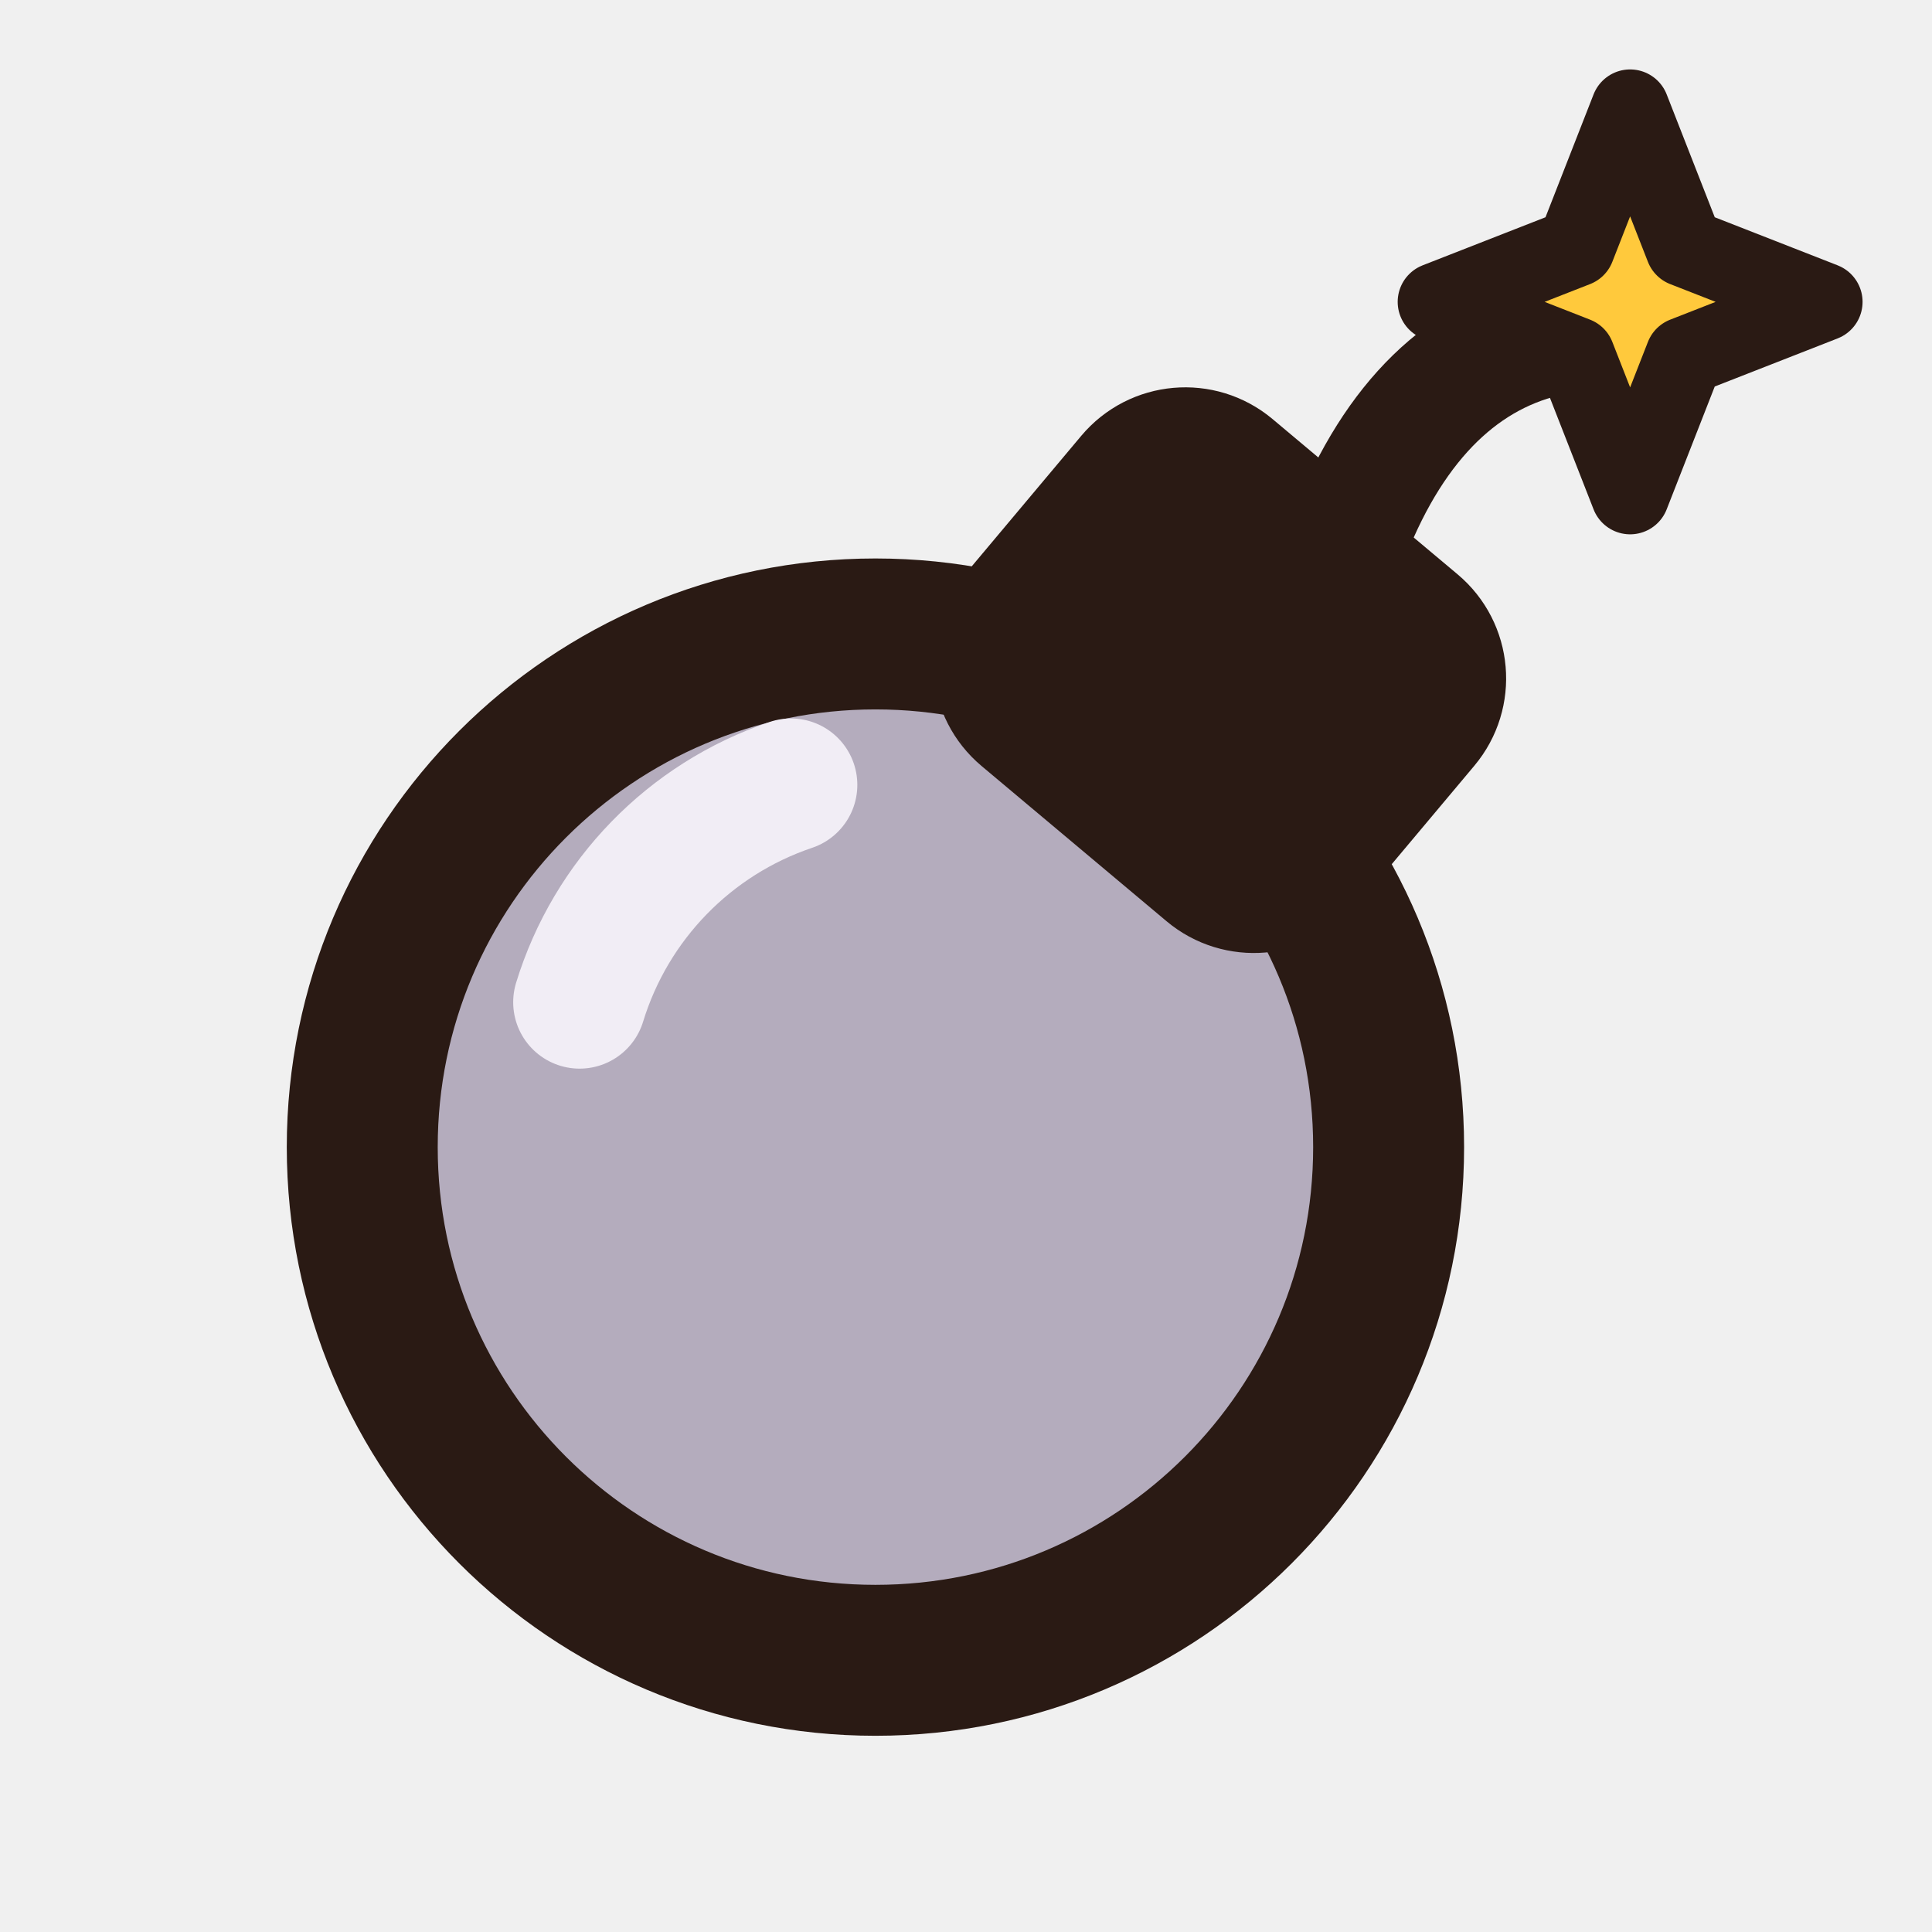
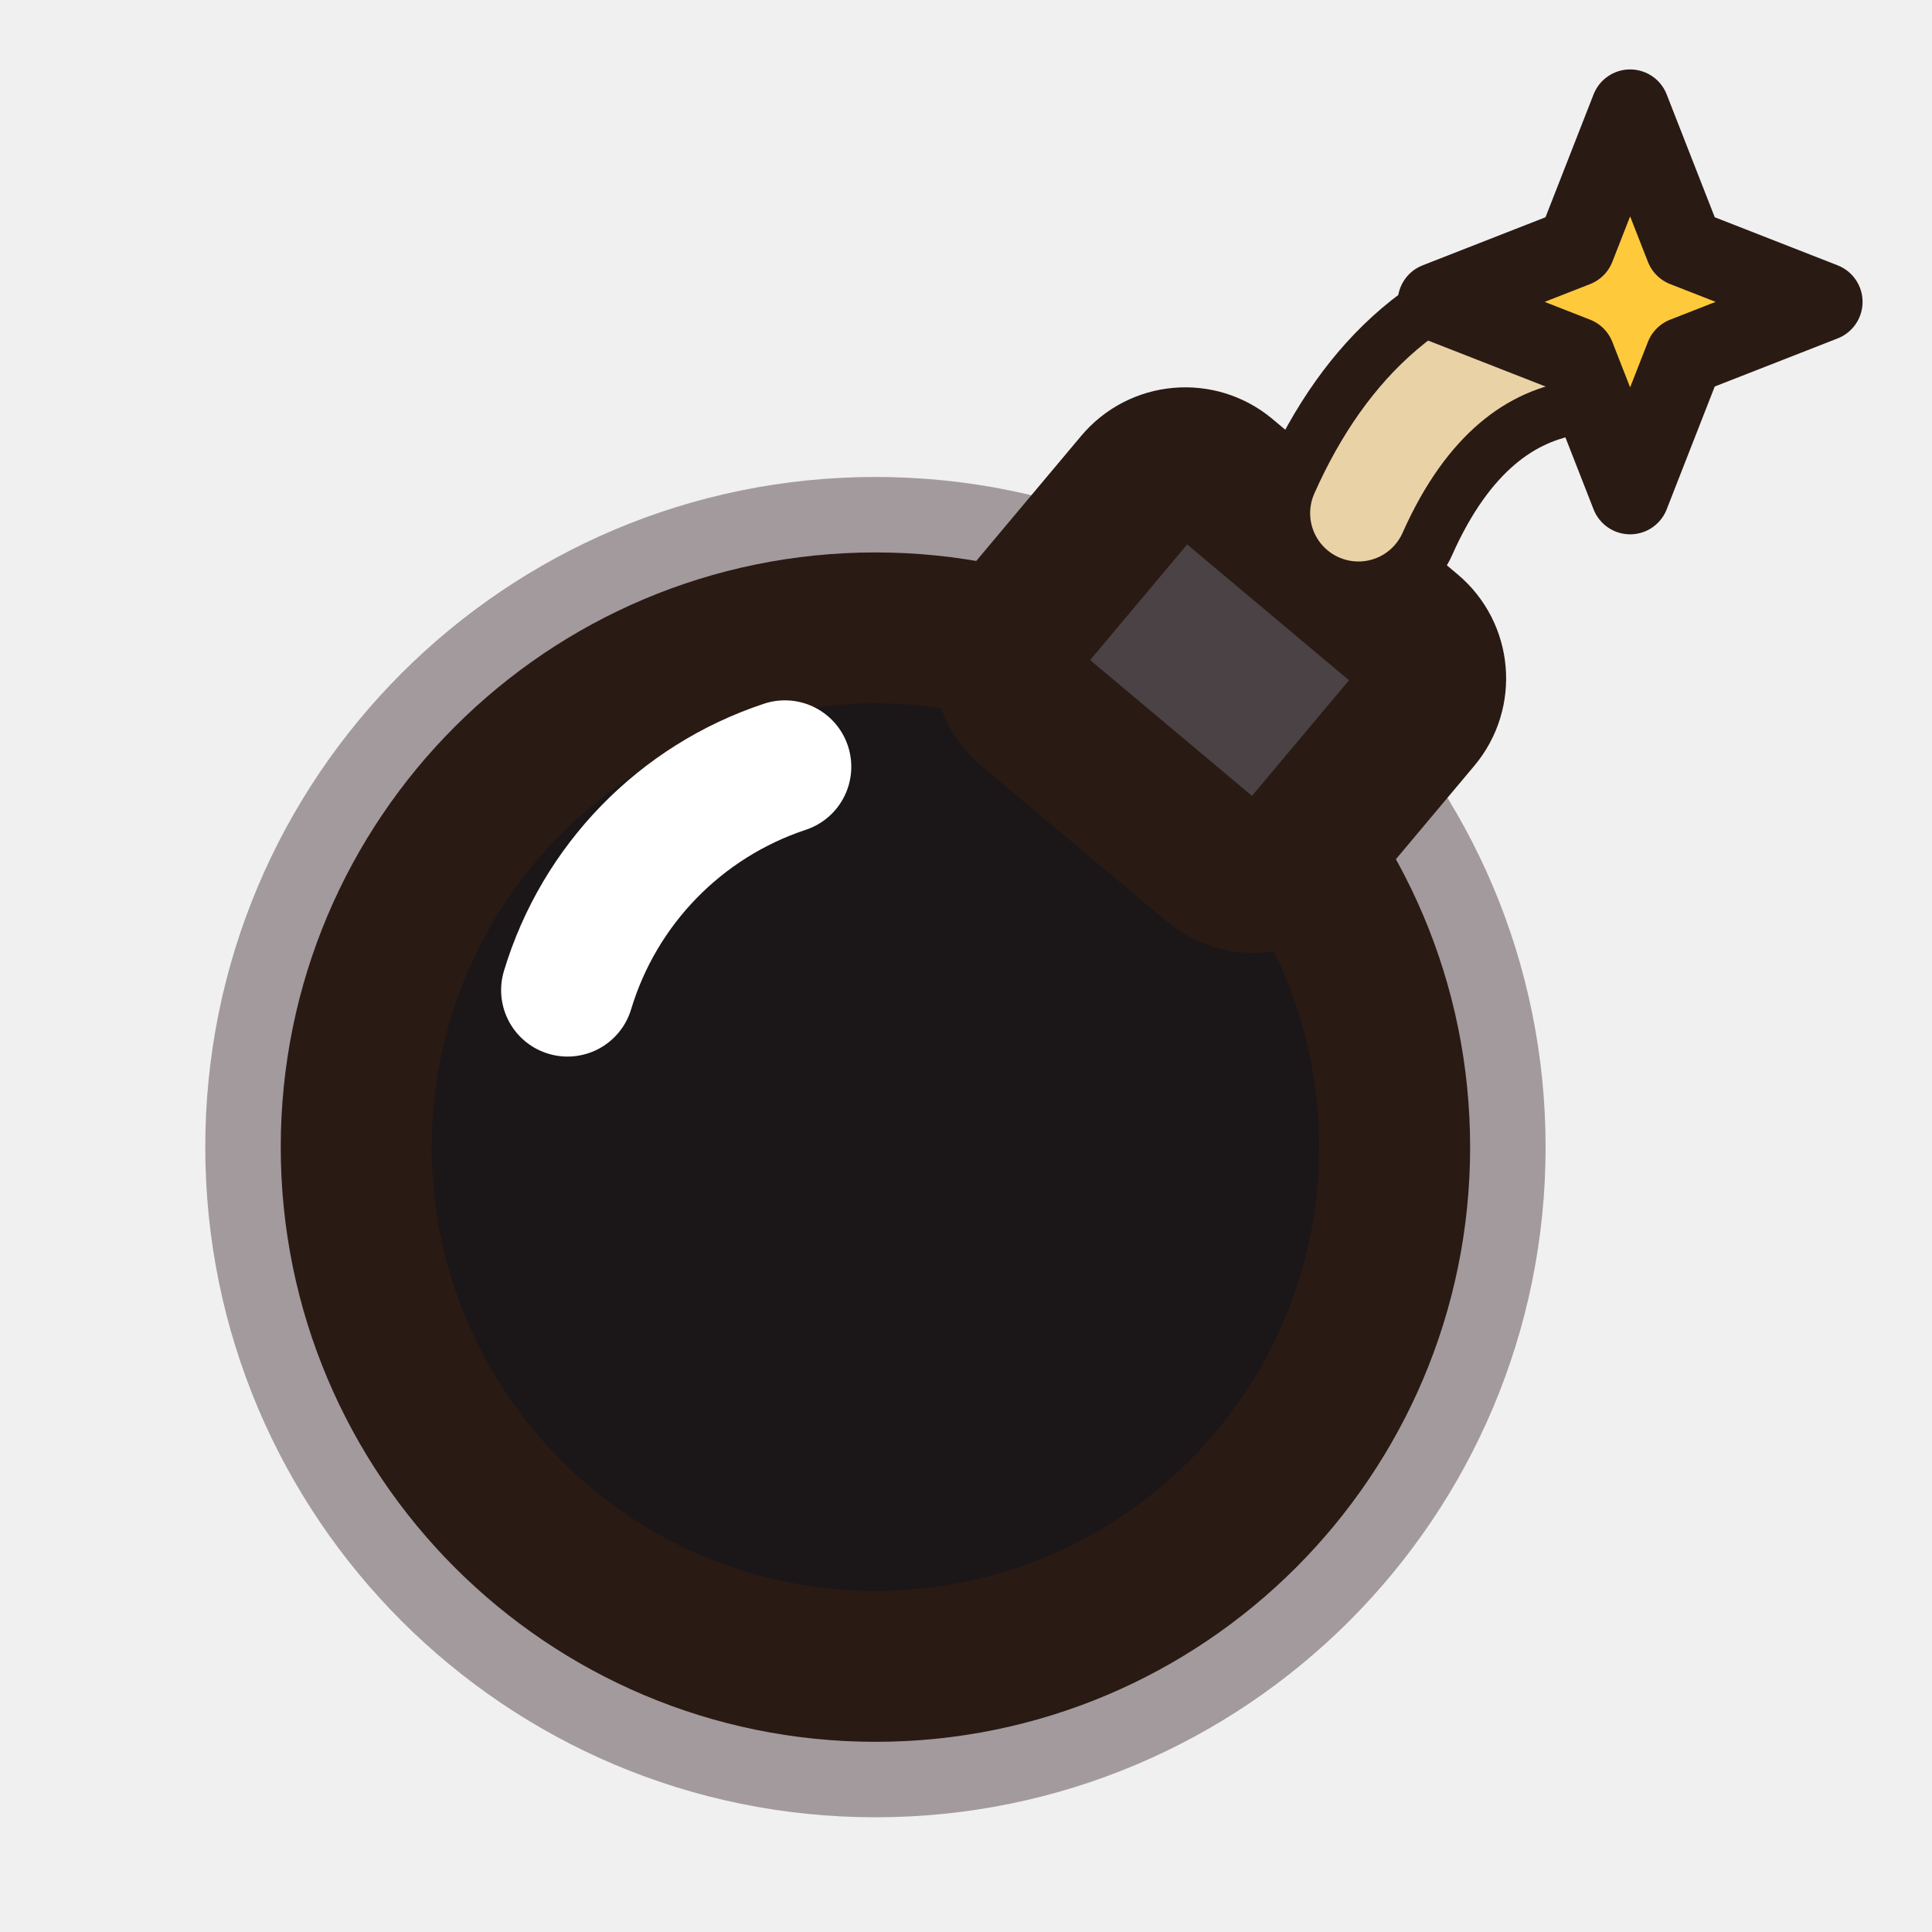
<svg xmlns="http://www.w3.org/2000/svg" viewBox="0 0 32 32" width="32" height="32" fill="none" stroke="#2A1A14" stroke-width="2.5" stroke-linecap="round" stroke-linejoin="round">
-   <circle cx="14.5" cy="19" r="8.5" fill="#B4ACBD" />
-   <path d="M9.6 16.6a5.5 5.5 0 0 1 3.5-3.6" stroke="#F1EDF5" stroke-width="2.2" />
-   <rect x="17.2" y="8.6" width="6" height="5" rx="1" transform="rotate(40 20.2 11.1)" fill="#2A1A14" />
-   <path d="M22.5 8.5c.8-1.8 2-2.8 3.5-3" stroke-width="2" />
+   <circle cx="14.5" cy="19" r="10.3" stroke="#A39A9E" stroke-width="1.6" />
+   <circle cx="14.5" cy="19" r="8.6" fill="#1B1718" />
+   <path d="M9.4 16.4a5.6 5.6 0 0 1 3.6-3.7" stroke="#FFFFFF" stroke-width="2.2" />
+   <rect x="17.2" y="8.6" width="6" height="5" rx="1" transform="rotate(40 20.2 11.1)" fill="#4A4244" />
+   <path d="M22.5 8.5c.8-1.8 2-2.8 3.5-3" stroke-width="3.4" />
+   <path d="M22.5 8.5c.8-1.8 2-2.8 3.5-3" stroke="#E9D2A6" stroke-width="1.6" />
  <path d="M27 1.8l.9 2.3 2.3.9-2.3.9-.9 2.3-.9-2.3-2.3-.9 2.3-.9z" fill="#FFC93C" stroke-width="1.3" />
</svg>
